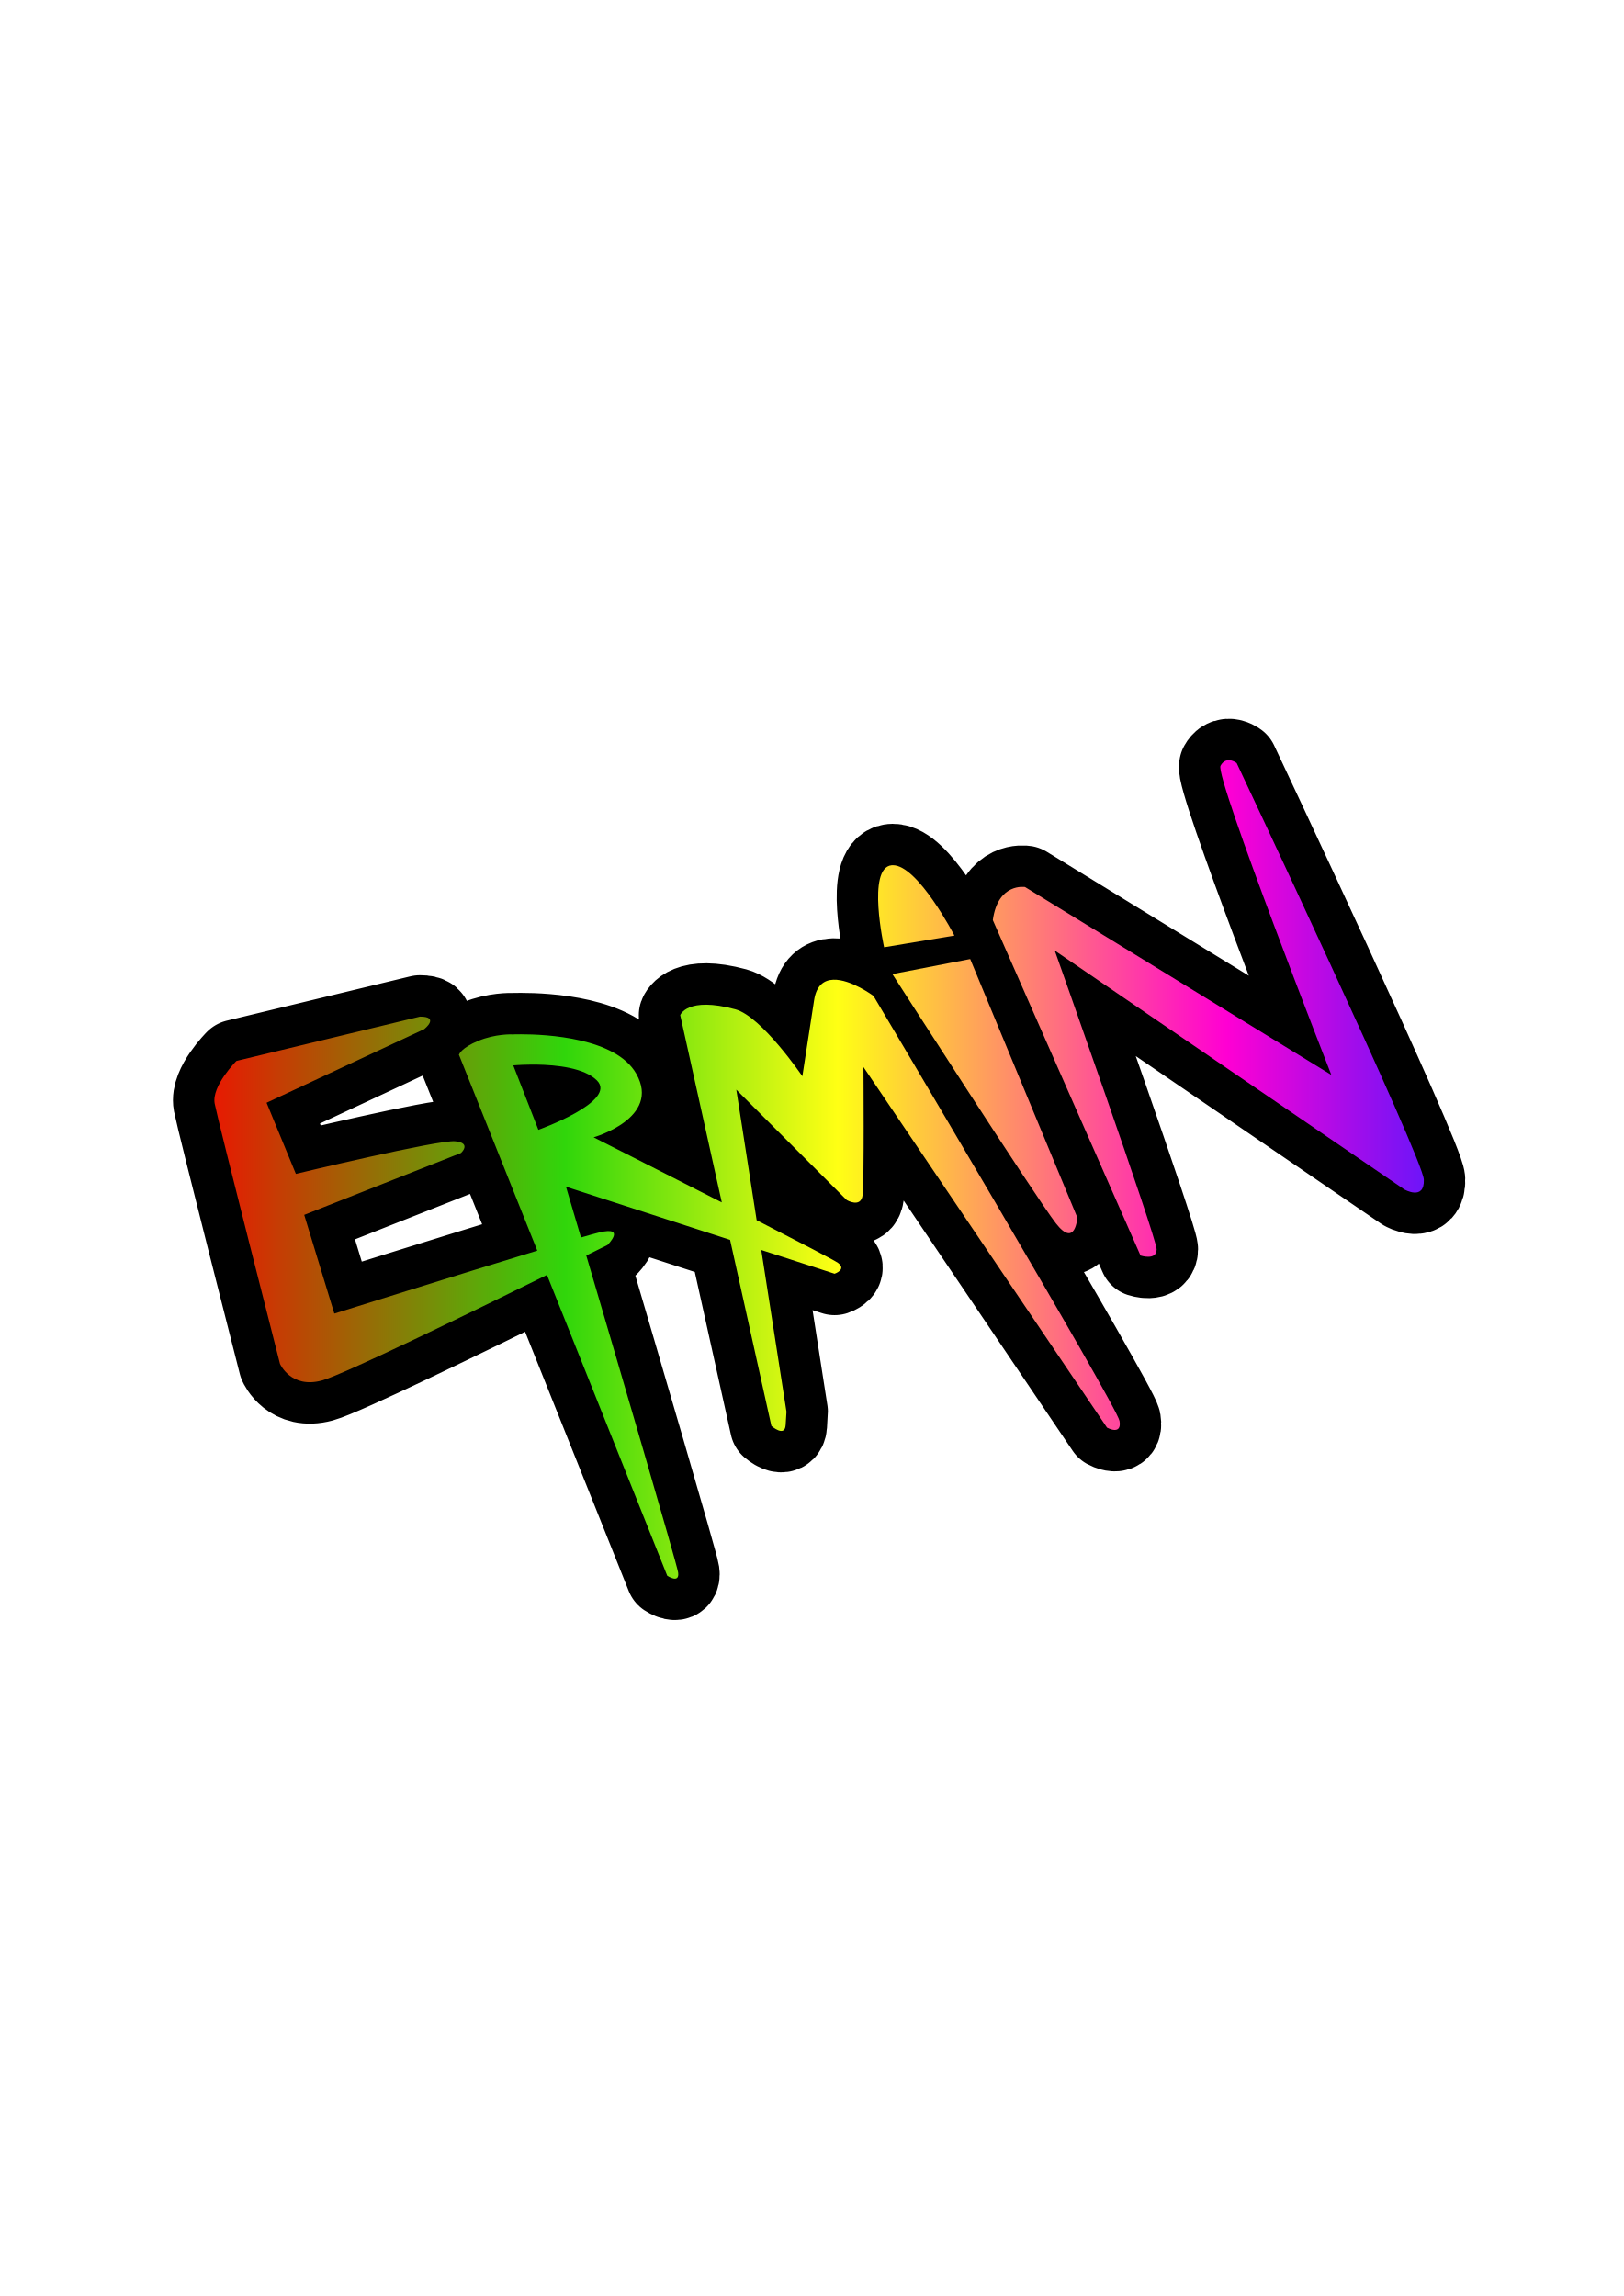
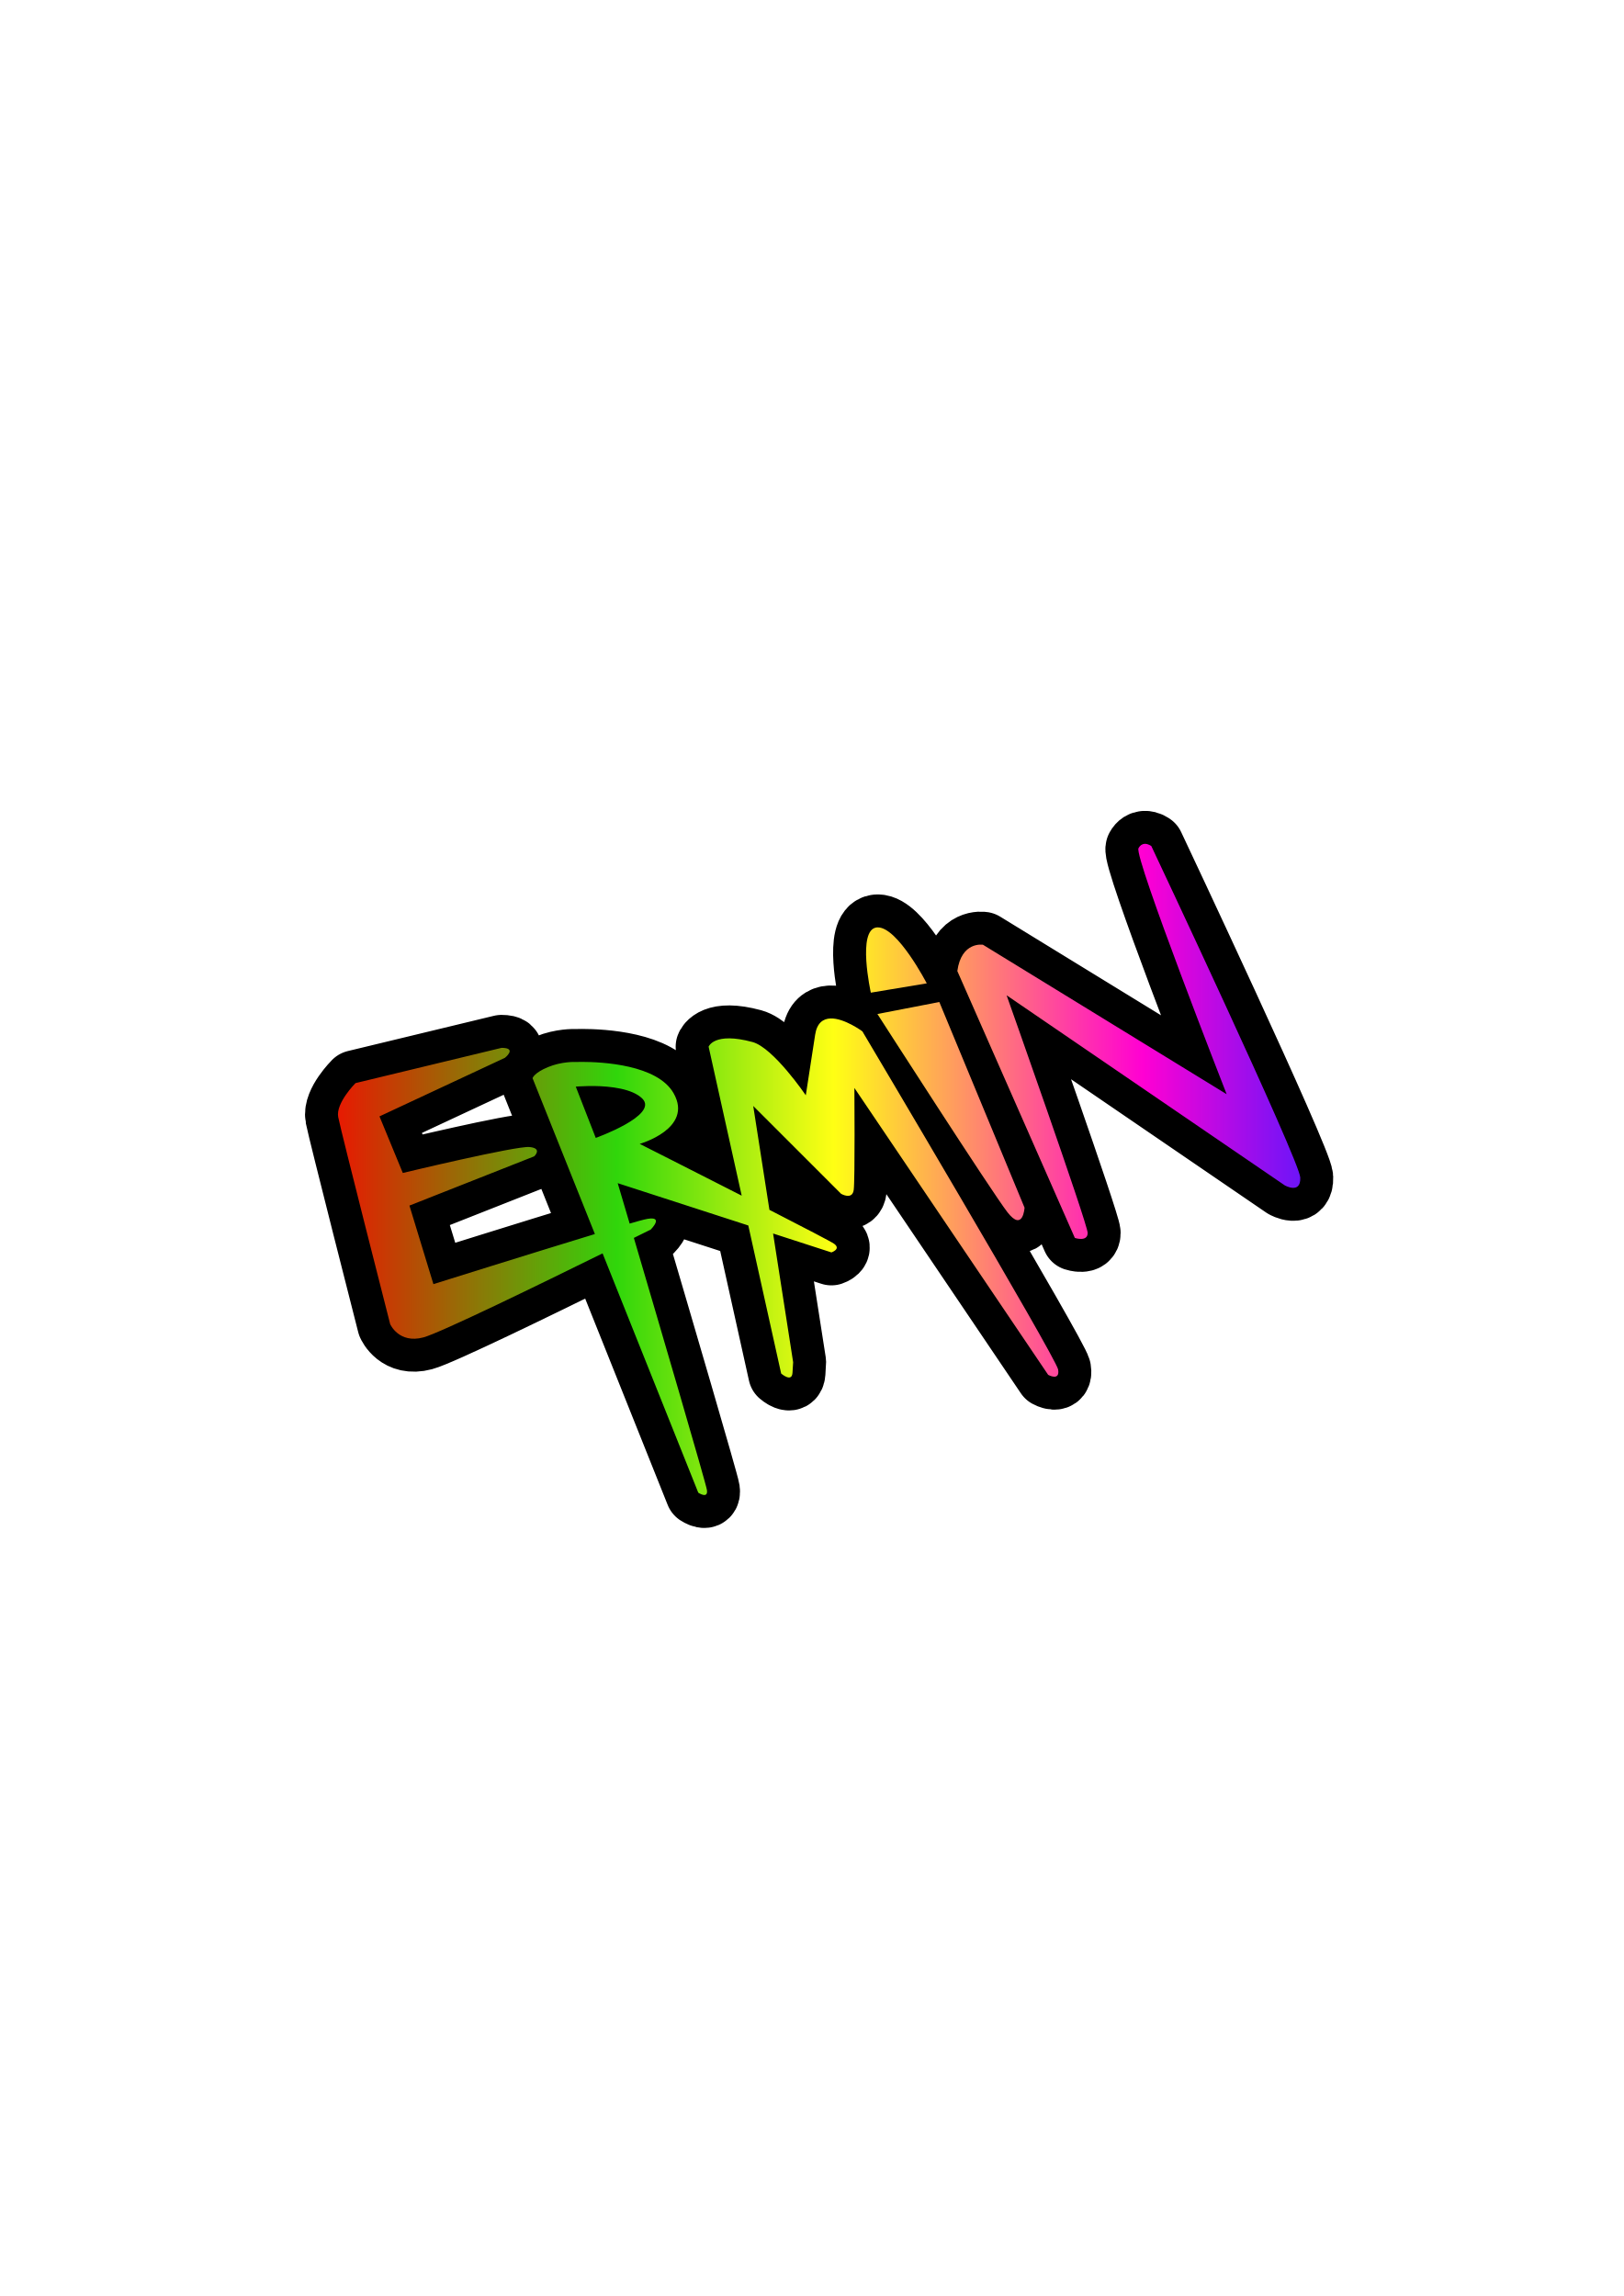
<svg xmlns="http://www.w3.org/2000/svg" xmlns:xlink="http://www.w3.org/1999/xlink" width="744.094" height="1052.362" id="svg3330" version="1.1">
  <defs id="defs3332">
    <linearGradient id="linearGradient3887">
      <stop style="stop-color:#e71a02;stop-opacity:1;" offset="0" id="stop3889" />
      <stop id="stop3901" offset="0.281" style="stop-color:#30d60b;stop-opacity:1;" />
      <stop id="stop3895" offset="0.5" style="stop-color:#ffff14;stop-opacity:1;" />
      <stop style="stop-color:#ff00d3;stop-opacity:1;" offset="0.812" id="stop3897" />
      <stop style="stop-color:#5318ff;stop-opacity:1;" offset="1" id="stop3891" />
    </linearGradient>
    <linearGradient xlink:href="#linearGradient3887" id="linearGradient3893" x1="1.342" y1="-298.898" x2="753.596" y2="-298.898" gradientUnits="userSpaceOnUse" />
    <linearGradient xlink:href="#linearGradient3887" id="linearGradient3985" gradientUnits="userSpaceOnUse" x1="1.342" y1="-298.898" x2="753.596" y2="-298.898" />
    <linearGradient xlink:href="#linearGradient3887" id="linearGradient4003" gradientUnits="userSpaceOnUse" x1="1.342" y1="-298.898" x2="753.596" y2="-298.898" />
    <linearGradient xlink:href="#linearGradient3887" id="linearGradient4016" gradientUnits="userSpaceOnUse" x1="1.342" y1="-298.898" x2="753.596" y2="-298.898" />
    <linearGradient xlink:href="#linearGradient3887" id="linearGradient4018" gradientUnits="userSpaceOnUse" x1="1.342" y1="-298.898" x2="753.596" y2="-298.898" />
+     <linearGradient xlink:href="#linearGradient3887" id="linearGradient4021" gradientUnits="userSpaceOnUse" x1="1.342" y1="-298.898" x2="753.596" y2="-298.898" gradientTransform="matrix(0.6040745,0,0,0.6040745,154.0683,715.9379)" />
+     <linearGradient xlink:href="#linearGradient3887" id="linearGradient4024" gradientUnits="userSpaceOnUse" x1="1.342" y1="-298.898" x2="753.596" y2="-298.898" gradientTransform="matrix(0.6040745,0,0,0.6040745,154.0683,715.9379)" />
  </defs>
  <g id="layer1">
-     <g id="g4012" transform="matrix(0.7592285,0,0,0.7592285,97.22516,762.1552)">
-       <path style="fill:url(#linearGradient4016);fill-opacity:1;fill-rule:nonzero;stroke:#000000;stroke-width:50;stroke-linejoin:round;stroke-miterlimit:4;stroke-dasharray:none" d="m 613.308,-544.917 c -1.605,0.095 -3.312,0.913 -4.656,3.344 -3.585,6.481 66.875,186.625 66.875,186.625 l -184.875,-113.406 c 0,0 -16.365,-2.716 -19.438,19.969 l 89.156,202.5 c 0,0 9.719,3.24 9.719,-3.781 0,-7.021 -61.5,-180.344 -61.5,-180.344 l 211,144.219 c 0,0 12.293,7.025 11.781,-5.938 -0.512,-12.963 -112.969,-251.469 -112.969,-251.469 0,0 -2.418,-1.877 -5.094,-1.719 z m -202.471,63.395 c -0.24,0.002 -0.482,0.008 -0.719,0.031 -15.152,1.515 -4.531,49.5 -4.531,49.5 l 42.438,-7.062 c 0,0 -22.046,-42.583 -37.188,-42.469 z m 46.719,56.625 -46.969,9.094 c 0,0 86.889,135.348 98.719,150.5 11.83,15.152 12.906,-3.531 12.906,-3.531 z m -82.618,12.491 c -5.533,0.207 -10.209,3.314 -11.594,12.312 L 356.25,-354.125 c 0,0 -24.528,-36.099 -40.406,-40.406 C 286.644,-402.451 282.531,-391 282.531,-391 L 307.625,-277.969 C 269.545,-297.399 230.25,-317.25 230.25,-317.25 c 0,0 40.902,-11.606 25.75,-38.375 -12.311,-21.75 -54.313,-23.829 -69.625,-23.844 -3.46,-0.003 -5.478,0.09 -5.562,0.094 l 0.062,-0.031 c 0,0 -9.896,-0.387 -20.25,3.906 -10.16,4.213 -11.516,8.045 -11.562,8.188 l -0.156,0.062 47.344,118.406 c -47.739,14.538 -122.5,38 -122.5,38 l -18.188,-59.594 94.656,-37.375 c 0,0 6.57,-6.052 -3.531,-7.062 -10.102,-1.01 -96.156,19.688 -96.156,19.688 L 32.844,-338.125 128,-382.562 c 0,0 9.591,-7.562 -2.531,-7.562 l -110.812,26.75 c 0,0 -15.145,15.175 -13.125,25.781 2.02,10.607 39.406,157.062 39.406,157.062 0,0 6.562,15.145 25.25,10.094 12.892,-3.484 89.281,-40.752 135.906,-63.75 l 72.594,181.594 c 0,0 7.573,5.071 6.562,-2 -0.738,-5.164 -36.203,-125.99 -55.438,-191.312 4.664,-2.319 12.812,-6.344 12.812,-6.344 0,0 11.605,-11.603 -5.062,-7.562 -1.978,0.479 -5.848,1.543 -10.938,3.031 -4.915,-16.679 -9.062,-30.656 -9.062,-30.656 L 312.625,-255.344 337.562,-143 c 0,0 8.089,7.076 8.594,-0.5 0.505,-7.576 0.5,-8.094 0.5,-8.094 L 331.438,-249.25 l 44.25,14.344 c 0,0 7.587,-2.522 2.031,-6.562 -2.083,-1.515 -23.315,-12.554 -49.062,-25.75 l -12.281,-78.812 66.656,66.656 c 0,0 8.584,5.05 9.594,-3.031 1.01,-8.081 0.5,-77.281 0.5,-77.281 l 147,217.688 c 0,0 9.078,5.06 7.562,-4.031 -1.515,-9.091 -148.5,-256.594 -148.5,-256.594 0,0 -13.687,-10.177 -24.25,-9.781 z m -181.688,51.25 c 0.814,-0.008 1.665,-0.013 2.531,0 12.131,0.187 28.873,1.967 36.469,9.562 12.627,12.627 -35.344,29.812 -35.344,29.812 L 181.75,-360.688 c 0,0 3.684,-0.348 9.156,-0.438 0.752,-0.012 1.53,-0.023 2.344,-0.031 z" id="path4008" />
-       <path id="path3861" d="m 613.308,-544.917 c -1.605,0.095 -3.312,0.913 -4.656,3.344 -3.585,6.481 66.875,186.625 66.875,186.625 l -184.875,-113.406 c 0,0 -16.365,-2.716 -19.438,19.969 l 89.156,202.5 c 0,0 9.719,3.24 9.719,-3.781 0,-7.021 -61.5,-180.344 -61.5,-180.344 l 211,144.219 c 0,0 12.293,7.025 11.781,-5.938 -0.512,-12.963 -112.969,-251.469 -112.969,-251.469 0,0 -2.418,-1.877 -5.094,-1.719 z m -202.471,63.395 c -0.24,0.002 -0.482,0.008 -0.719,0.031 -15.152,1.515 -4.531,49.5 -4.531,49.5 l 42.438,-7.062 c 0,0 -22.046,-42.583 -37.188,-42.469 z m 46.719,56.625 -46.969,9.094 c 0,0 86.889,135.348 98.719,150.5 11.83,15.152 12.906,-3.531 12.906,-3.531 z m -82.618,12.491 c -5.533,0.207 -10.209,3.314 -11.594,12.312 L 356.25,-354.125 c 0,0 -24.528,-36.099 -40.406,-40.406 C 286.644,-402.451 282.531,-391 282.531,-391 L 307.625,-277.969 C 269.545,-297.399 230.25,-317.25 230.25,-317.25 c 0,0 40.902,-11.606 25.75,-38.375 -12.311,-21.75 -54.313,-23.829 -69.625,-23.844 -3.46,-0.003 -5.478,0.09 -5.562,0.094 l 0.062,-0.031 c 0,0 -9.896,-0.387 -20.25,3.906 -10.16,4.213 -11.516,8.045 -11.562,8.188 l -0.156,0.062 47.344,118.406 c -47.739,14.538 -122.5,38 -122.5,38 l -18.188,-59.594 94.656,-37.375 c 0,0 6.57,-6.052 -3.531,-7.062 -10.102,-1.01 -96.156,19.688 -96.156,19.688 L 32.844,-338.125 128,-382.562 c 0,0 9.591,-7.562 -2.531,-7.562 l -110.812,26.75 c 0,0 -15.145,15.175 -13.125,25.781 2.02,10.607 39.406,157.062 39.406,157.062 0,0 6.562,15.145 25.25,10.094 12.892,-3.484 89.281,-40.752 135.906,-63.75 l 72.594,181.594 c 0,0 7.573,5.071 6.562,-2 -0.738,-5.164 -36.203,-125.99 -55.438,-191.312 4.664,-2.319 12.812,-6.344 12.812,-6.344 0,0 11.605,-11.603 -5.062,-7.562 -1.978,0.479 -5.848,1.543 -10.938,3.031 -4.915,-16.679 -9.062,-30.656 -9.062,-30.656 L 312.625,-255.344 337.562,-143 c 0,0 8.089,7.076 8.594,-0.5 0.505,-7.576 0.5,-8.094 0.5,-8.094 L 331.438,-249.25 l 44.25,14.344 c 0,0 7.587,-2.522 2.031,-6.562 -2.083,-1.515 -23.315,-12.554 -49.062,-25.75 l -12.281,-78.812 66.656,66.656 c 0,0 8.584,5.05 9.594,-3.031 1.01,-8.081 0.5,-77.281 0.5,-77.281 l 147,217.688 c 0,0 9.078,5.06 7.562,-4.031 -1.515,-9.091 -148.5,-256.594 -148.5,-256.594 0,0 -13.687,-10.177 -24.25,-9.781 z m -181.688,51.25 c 0.814,-0.008 1.665,-0.013 2.531,0 12.131,0.187 28.873,1.967 36.469,9.562 12.627,12.627 -35.344,29.812 -35.344,29.812 L 181.75,-360.688 c 0,0 3.684,-0.348 9.156,-0.438 0.752,-0.012 1.53,-0.023 2.344,-0.031 z" style="fill:url(#linearGradient4018);fill-opacity:1;fill-rule:nonzero;stroke:none" />
-     </g>
+     <path id="path4008" d="m 524.552,386.767 c -0.97,0.057 -2.001,0.552 -2.813,2.02 -2.165,3.915 40.397,112.735 40.397,112.735 L 450.458,433.017 c 0,0 -9.886,-1.641 -11.742,12.063 l 53.857,122.325 c 0,0 5.871,1.957 5.871,-2.284 0,-4.241 -37.151,-108.941 -37.151,-108.941 l 127.46,87.119 c 0,0 7.426,4.244 7.117,-3.587 -0.309,-7.83 -68.242,-151.906 -68.242,-151.906 0,0 -1.461,-1.134 -3.077,-1.038 z M 402.244,425.063 c -0.145,0.001 -0.291,0.005 -0.434,0.019 -9.153,0.915 -2.737,29.902 -2.737,29.902 l 25.635,-4.266 c 0,0 -13.318,-25.724 -22.464,-25.654 z m 28.222,34.206 -28.373,5.493 c 0,0 52.487,81.76 59.633,90.913 7.146,9.153 7.796,-2.133 7.796,-2.133 z m -49.907,7.545 c -3.342,0.125 -6.167,2.002 -7.003,7.438 l -4.285,27.769 c 0,0 -14.817,-21.807 -24.408,-24.408 -17.639,-4.784 -20.123,2.133 -20.123,2.133 l 15.158,68.279 c -23.003,-11.737 -46.74,-23.729 -46.74,-23.729 0,0 24.708,-7.011 15.555,-23.181 -7.437,-13.139 -32.809,-14.395 -42.059,-14.403 -2.09,-0.002 -3.309,0.054 -3.36,0.057 l 0.038,-0.019 c 0,0 -5.978,-0.234 -12.233,2.36 -6.137,2.545 -6.956,4.86 -6.985,4.946 l -0.094,0.038 28.599,71.526 c -28.838,8.782 -73.999,22.955 -73.999,22.955 l -10.987,-35.999 57.179,-22.577 c 0,0 3.969,-3.656 -2.133,-4.266 -6.102,-0.61 -58.086,11.893 -58.086,11.893 l -10.685,-25.937 57.481,-26.844 c 0,0 5.793,-4.568 -1.529,-4.568 l -66.939,16.159 c 0,0 -9.149,9.167 -7.928,15.574 1.22,6.407 23.804,94.877 23.804,94.877 0,0 3.964,9.148 15.253,6.097 7.788,-2.105 53.932,-24.617 82.097,-38.51 L 320,684.167 c 0,0 4.574,3.063 3.964,-1.208 -0.446,-3.12 -21.869,-76.108 -33.488,-115.567 2.818,-1.401 7.74,-3.832 7.74,-3.832 0,0 7.01,-7.009 -3.058,-4.568 -1.195,0.29 -3.533,0.932 -6.607,1.831 -2.969,-10.075 -5.474,-18.519 -5.474,-18.519 l 59.841,19.387 15.064,67.864 c 0,0 4.886,4.275 5.191,-0.302 0.305,-4.577 0.302,-4.889 0.302,-4.889 l -9.193,-58.992 26.73,8.665 c 0,0 4.583,-1.523 1.227,-3.964 -1.258,-0.915 -14.084,-7.583 -29.637,-15.555 l -7.419,-47.609 40.265,40.265 c 0,0 5.185,3.051 5.795,-1.831 0.61,-4.882 0.302,-46.684 0.302,-46.684 l 88.799,131.499 c 0,0 5.484,3.057 4.568,-2.435 -0.915,-5.492 -89.705,-155.002 -89.705,-155.002 0,0 -8.268,-6.147 -14.649,-5.909 z m -109.753,30.959 c 0.492,-0.005 1.006,-0.008 1.529,0 7.328,0.113 17.441,1.188 22.03,5.776 7.628,7.628 -21.35,18.009 -21.35,18.009 l -9.155,-23.502 c 0,0 2.226,-0.21 5.531,-0.264 0.454,-0.007 0.924,-0.014 1.416,-0.019 z" style="fill:url(#linearGradient4024);fill-opacity:1;fill-rule:nonzero;stroke:#000000;stroke-width:30.204;stroke-linejoin:round;stroke-miterlimit:4;stroke-dasharray:none" />
+     <path style="fill:url(#linearGradient4021);fill-opacity:1;fill-rule:nonzero;stroke:none" d="m 524.552,386.767 c -0.97,0.057 -2.001,0.552 -2.813,2.02 -2.165,3.915 40.397,112.735 40.397,112.735 L 450.458,433.017 c 0,0 -9.886,-1.641 -11.742,12.063 l 53.857,122.325 c 0,0 5.871,1.957 5.871,-2.284 0,-4.241 -37.151,-108.941 -37.151,-108.941 l 127.46,87.119 c 0,0 7.426,4.244 7.117,-3.587 -0.309,-7.83 -68.242,-151.906 -68.242,-151.906 0,0 -1.461,-1.134 -3.077,-1.038 z M 402.244,425.063 c -0.145,0.001 -0.291,0.005 -0.434,0.019 -9.153,0.915 -2.737,29.902 -2.737,29.902 l 25.635,-4.266 c 0,0 -13.318,-25.724 -22.464,-25.654 z m 28.222,34.206 -28.373,5.493 c 0,0 52.487,81.76 59.633,90.913 7.146,9.153 7.796,-2.133 7.796,-2.133 z m -49.907,7.545 c -3.342,0.125 -6.167,2.002 -7.003,7.438 l -4.285,27.769 c 0,0 -14.817,-21.807 -24.408,-24.408 -17.639,-4.784 -20.123,2.133 -20.123,2.133 l 15.158,68.279 c -23.003,-11.737 -46.74,-23.729 -46.74,-23.729 0,0 24.708,-7.011 15.555,-23.181 -7.437,-13.139 -32.809,-14.395 -42.059,-14.403 -2.09,-0.002 -3.309,0.054 -3.36,0.057 l 0.038,-0.019 c 0,0 -5.978,-0.234 -12.233,2.36 -6.137,2.545 -6.956,4.86 -6.985,4.946 l -0.094,0.038 28.599,71.526 c -28.838,8.782 -73.999,22.955 -73.999,22.955 l -10.987,-35.999 57.179,-22.577 c 0,0 3.969,-3.656 -2.133,-4.266 -6.102,-0.61 -58.086,11.893 -58.086,11.893 l -10.685,-25.937 57.481,-26.844 c 0,0 5.793,-4.568 -1.529,-4.568 l -66.939,16.159 c 0,0 -9.149,9.167 -7.928,15.574 1.22,6.407 23.804,94.877 23.804,94.877 0,0 3.964,9.148 15.253,6.097 7.788,-2.105 53.932,-24.617 82.097,-38.51 L 320,684.167 c 0,0 4.574,3.063 3.964,-1.208 -0.446,-3.12 -21.869,-76.108 -33.488,-115.567 2.818,-1.401 7.74,-3.832 7.74,-3.832 0,0 7.01,-7.009 -3.058,-4.568 -1.195,0.29 -3.533,0.932 -6.607,1.831 -2.969,-10.075 -5.474,-18.519 -5.474,-18.519 l 59.841,19.387 15.064,67.864 c 0,0 4.886,4.275 5.191,-0.302 0.305,-4.577 0.302,-4.889 0.302,-4.889 l -9.193,-58.992 26.73,8.665 c 0,0 4.583,-1.523 1.227,-3.964 -1.258,-0.915 -14.084,-7.583 -29.637,-15.555 l -7.419,-47.609 40.265,40.265 c 0,0 5.185,3.051 5.795,-1.831 0.61,-4.882 0.302,-46.684 0.302,-46.684 l 88.799,131.499 c 0,0 5.484,3.057 4.568,-2.435 -0.915,-5.492 -89.705,-155.002 -89.705,-155.002 0,0 -8.268,-6.147 -14.649,-5.909 z m -109.753,30.959 c 0.492,-0.005 1.006,-0.008 1.529,0 7.328,0.113 17.441,1.188 22.03,5.776 7.628,7.628 -21.35,18.009 -21.35,18.009 l -9.155,-23.502 c 0,0 2.226,-0.21 5.531,-0.264 0.454,-0.007 0.924,-0.014 1.416,-0.019 z" id="path3861" />
  </g>
</svg>
